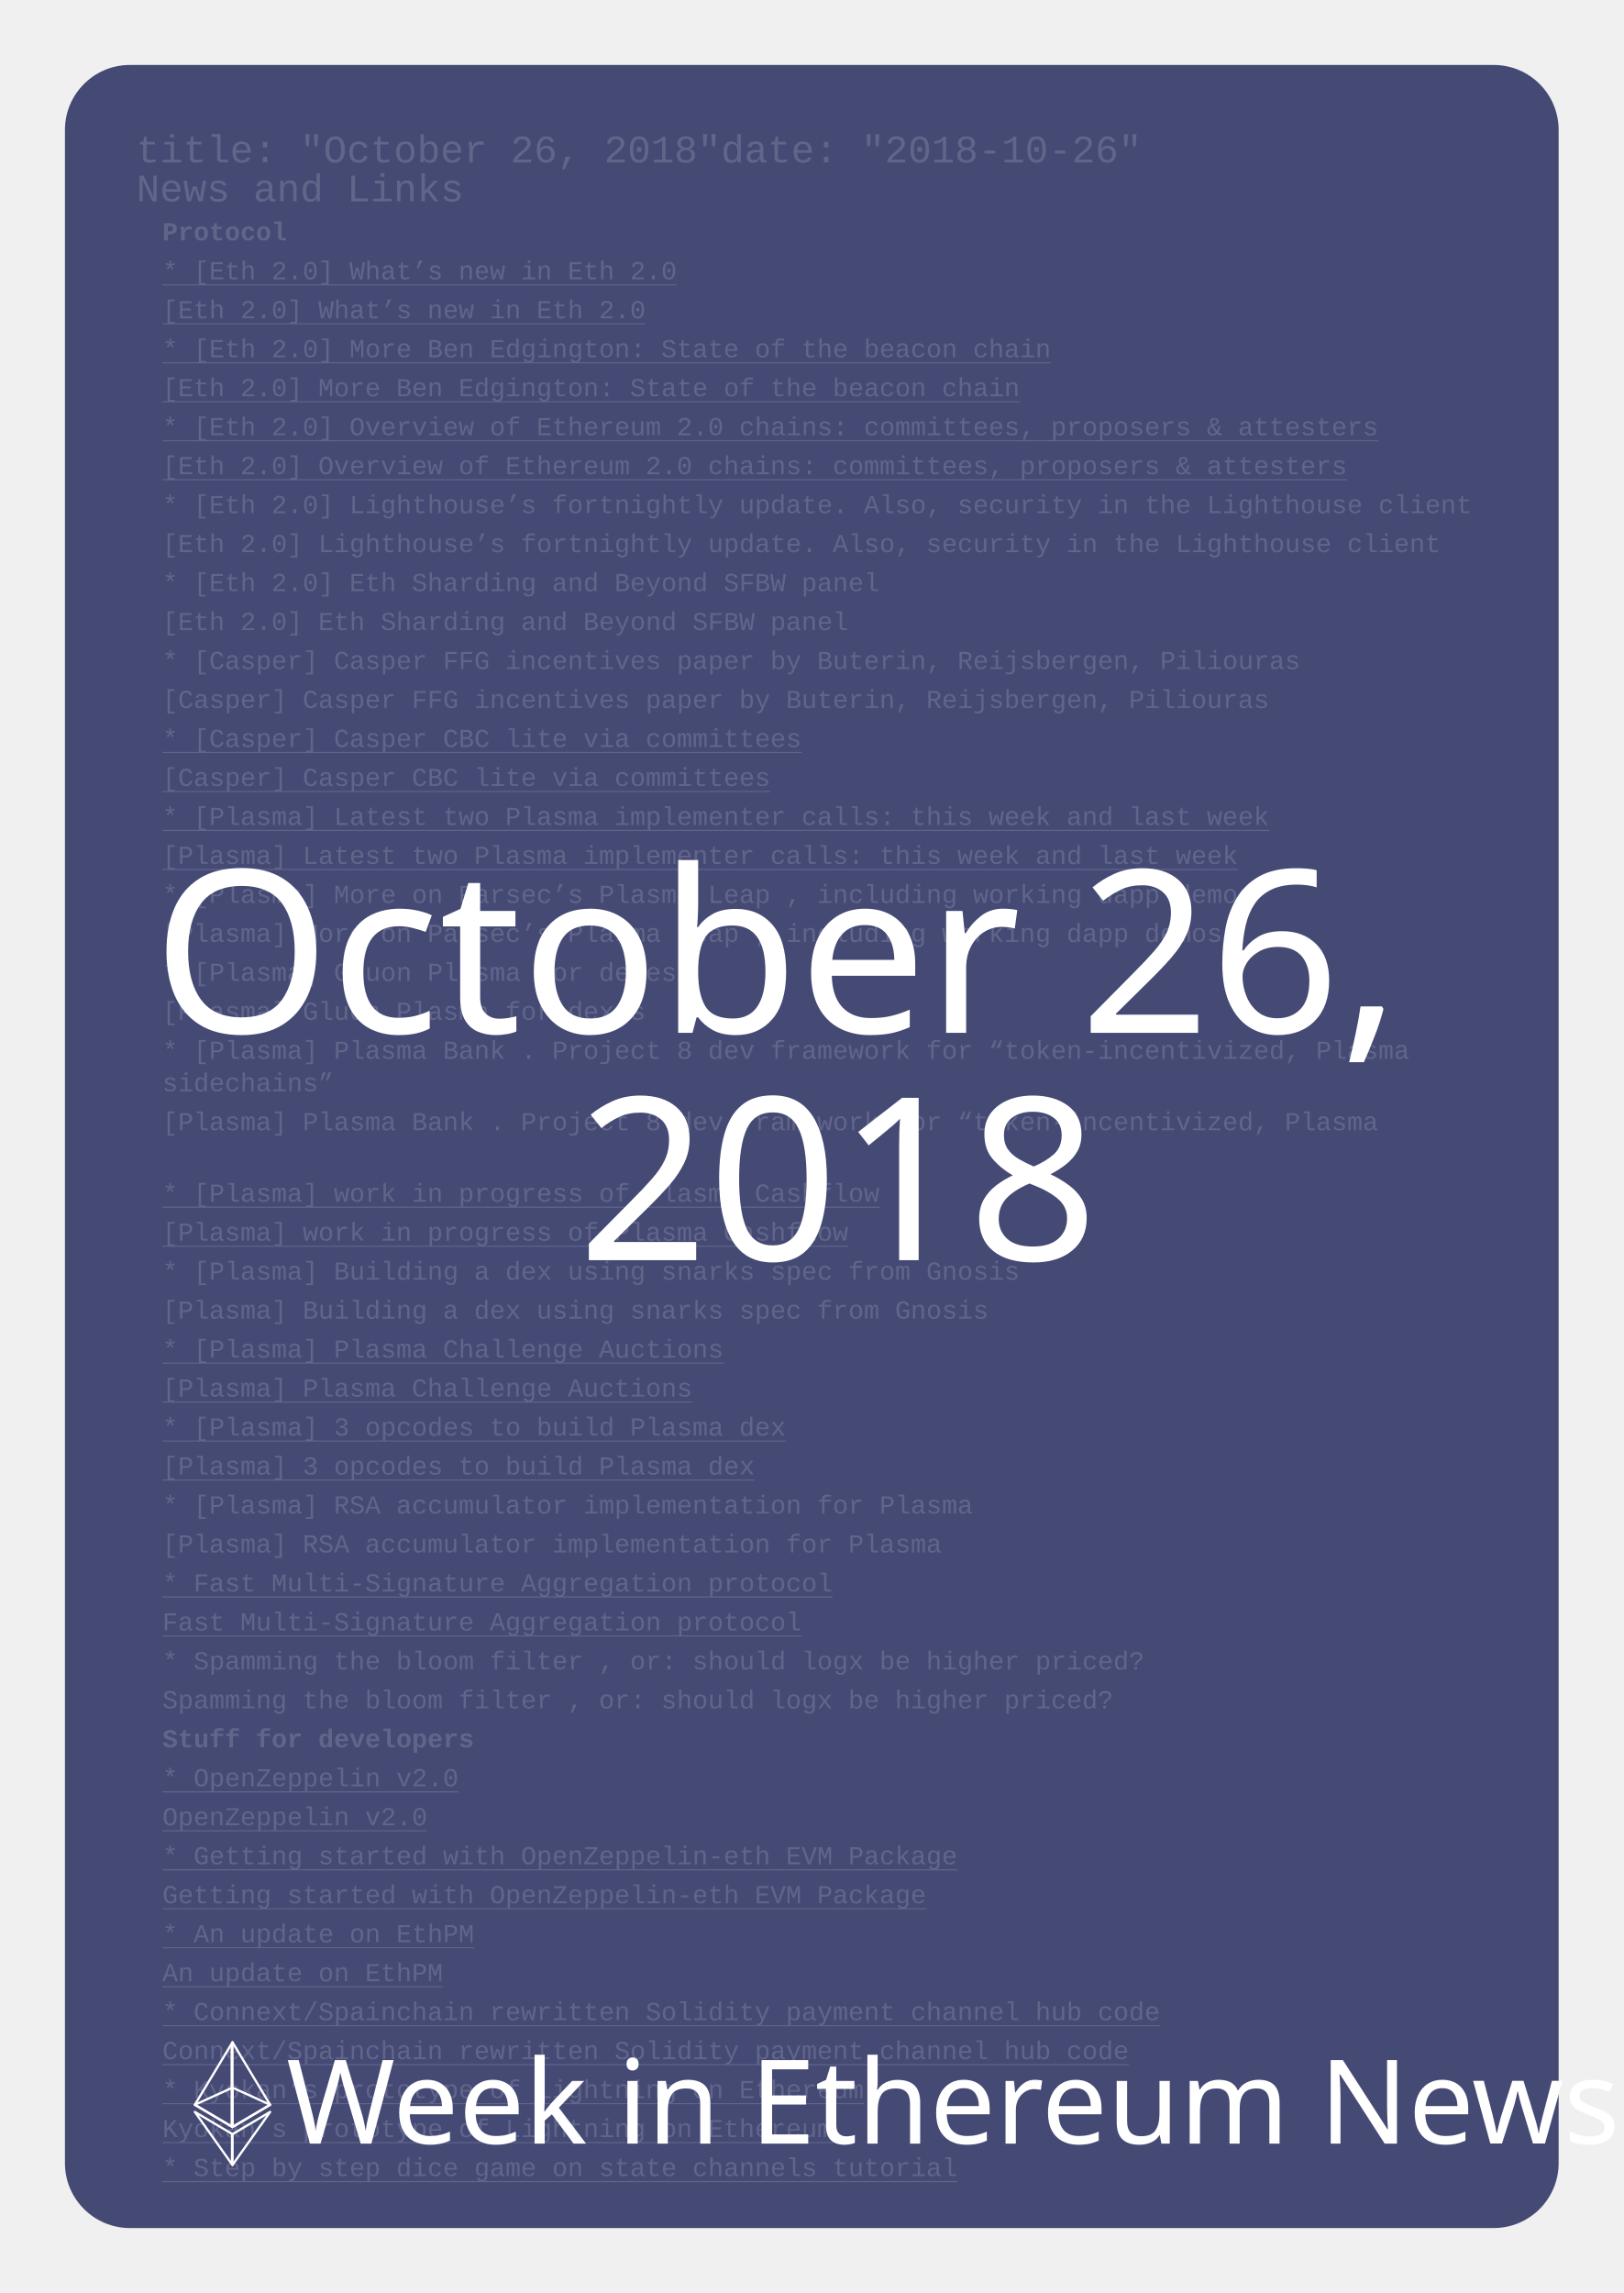
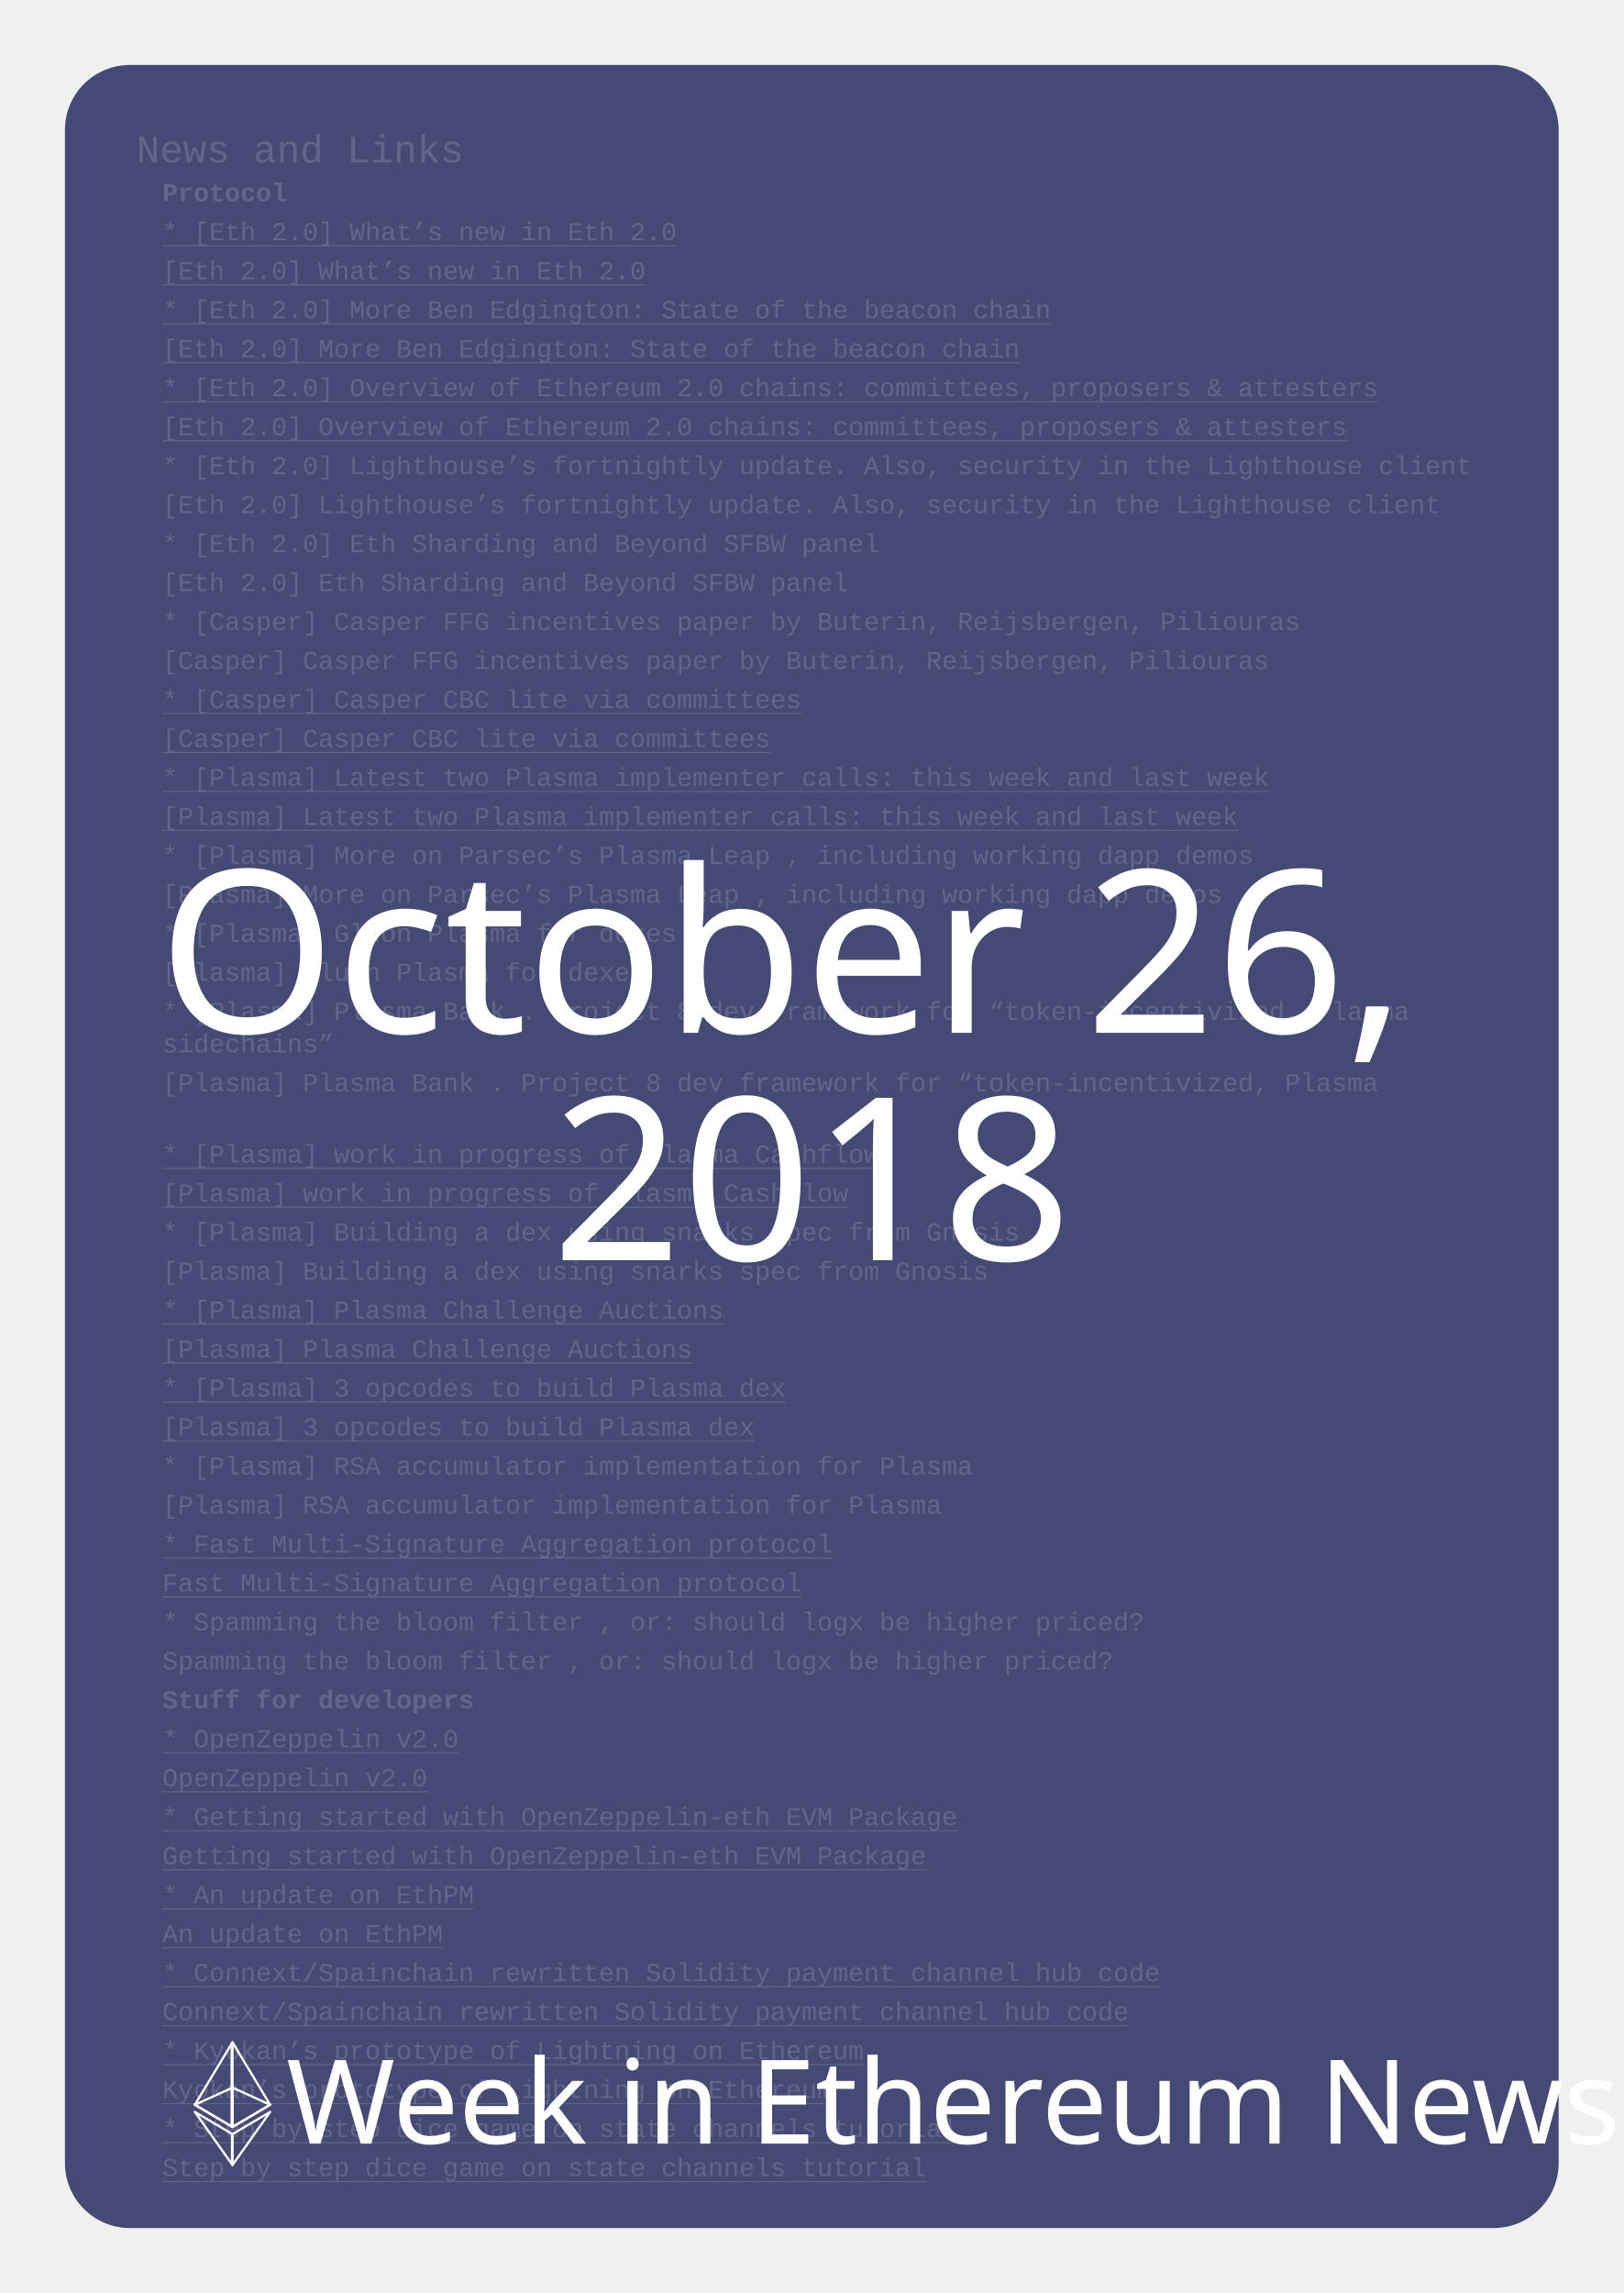
<svg xmlns="http://www.w3.org/2000/svg" id="week-in-ethereum-news" width="500" height="706" fill="none">
  <rect x="20" y="20" width="460" height="666" rx="20" fill="#454A75" />
-   <text x="42" y="50" font-size="12px" font-family="Courier New" fill="#ffffff" opacity="0.15" font-weight="normal" text-decoration="none">title: "October 26, 2018"
- date: "2018-10-26"</text>
-   <text x="42" y="62" font-size="12px" font-family="Courier New" fill="#ffffff" opacity="0.15" font-weight="normal" text-decoration="none">News and Links</text>
-   <text x="50" y="74" font-size="8px" font-family="Courier New" fill="#ffffff" opacity="0.15" font-weight="bold" text-decoration="none">Protocol</text>
-   <text x="50" y="86" font-size="8px" font-family="Courier New" fill="#ffffff" opacity="0.15" font-weight="normal" text-decoration="underline">* [Eth 2.0] What’s new in Eth 2.0</text>
-   <text x="50" y="98" font-size="8px" font-family="Courier New" fill="#ffffff" opacity="0.15" font-weight="normal" text-decoration="underline">[Eth 2.0] What’s new in Eth 2.0</text>
-   <text x="50" y="110" font-size="8px" font-family="Courier New" fill="#ffffff" opacity="0.15" font-weight="normal" text-decoration="underline">* [Eth 2.0] More Ben Edgington: State of the beacon chain</text>
-   <text x="50" y="122" font-size="8px" font-family="Courier New" fill="#ffffff" opacity="0.15" font-weight="normal" text-decoration="underline">[Eth 2.0] More Ben Edgington: State of the beacon chain</text>
-   <text x="50" y="134" font-size="8px" font-family="Courier New" fill="#ffffff" opacity="0.15" font-weight="normal" text-decoration="underline">* [Eth 2.0] Overview of Ethereum 2.0 chains: committees, proposers &amp; attesters</text>
-   <text x="50" y="146" font-size="8px" font-family="Courier New" fill="#ffffff" opacity="0.15" font-weight="normal" text-decoration="underline">[Eth 2.0] Overview of Ethereum 2.0 chains: committees, proposers &amp; attesters</text>
-   <text x="50" y="158" font-size="8px" font-family="Courier New" fill="#ffffff" opacity="0.15" font-weight="normal" text-decoration="none">* [Eth 2.0] Lighthouse’s fortnightly update. Also, security in the Lighthouse client</text>
-   <text x="50" y="170" font-size="8px" font-family="Courier New" fill="#ffffff" opacity="0.15" font-weight="normal" text-decoration="none">[Eth 2.0] Lighthouse’s fortnightly update. Also, security in the Lighthouse client</text>
-   <text x="50" y="182" font-size="8px" font-family="Courier New" fill="#ffffff" opacity="0.15" font-weight="normal" text-decoration="none">* [Eth 2.0] Eth Sharding and Beyond SFBW panel</text>
-   <text x="50" y="194" font-size="8px" font-family="Courier New" fill="#ffffff" opacity="0.15" font-weight="normal" text-decoration="none">[Eth 2.0] Eth Sharding and Beyond SFBW panel</text>
-   <text x="50" y="206" font-size="8px" font-family="Courier New" fill="#ffffff" opacity="0.15" font-weight="normal" text-decoration="none">* [Casper] Casper FFG incentives paper by Buterin, Reijsbergen, Piliouras</text>
-   <text x="50" y="218" font-size="8px" font-family="Courier New" fill="#ffffff" opacity="0.15" font-weight="normal" text-decoration="none">[Casper] Casper FFG incentives paper by Buterin, Reijsbergen, Piliouras</text>
-   <text x="50" y="230" font-size="8px" font-family="Courier New" fill="#ffffff" opacity="0.15" font-weight="normal" text-decoration="underline">* [Casper] Casper CBC lite via committees</text>
-   <text x="50" y="242" font-size="8px" font-family="Courier New" fill="#ffffff" opacity="0.15" font-weight="normal" text-decoration="underline">[Casper] Casper CBC lite via committees</text>
-   <text x="50" y="254" font-size="8px" font-family="Courier New" fill="#ffffff" opacity="0.15" font-weight="normal" text-decoration="underline">* [Plasma] Latest two Plasma implementer calls: this week and last week</text>
-   <text x="50" y="266" font-size="8px" font-family="Courier New" fill="#ffffff" opacity="0.15" font-weight="normal" text-decoration="underline">[Plasma] Latest two Plasma implementer calls: this week and last week</text>
-   <text x="50" y="278" font-size="8px" font-family="Courier New" fill="#ffffff" opacity="0.15" font-weight="normal" text-decoration="none">* [Plasma] More on Parsec’s Plasma Leap , including working dapp demos</text>
-   <text x="50" y="290" font-size="8px" font-family="Courier New" fill="#ffffff" opacity="0.15" font-weight="normal" text-decoration="none">[Plasma] More on Parsec’s Plasma Leap , including working dapp demos</text>
-   <text x="50" y="302" font-size="8px" font-family="Courier New" fill="#ffffff" opacity="0.15" font-weight="normal" text-decoration="none">* [Plasma] Gluon Plasma for dexes</text>
-   <text x="50" y="314" font-size="8px" font-family="Courier New" fill="#ffffff" opacity="0.15" font-weight="normal" text-decoration="none">[Plasma] Gluon Plasma for dexes</text>
-   <text x="50" y="326" font-size="8px" font-family="Courier New" fill="#ffffff" opacity="0.15" font-weight="normal" text-decoration="none">* [Plasma] Plasma Bank . Project 8 dev framework for “token-incentivized, Plasma</text>
-   <text x="50" y="336" font-size="8px" font-family="Courier New" fill="#ffffff" opacity="0.15" font-weight="normal" text-decoration="none">sidechains”</text>
-   <text x="50" y="348" font-size="8px" font-family="Courier New" fill="#ffffff" opacity="0.15" font-weight="normal" text-decoration="none">[Plasma] Plasma Bank . Project 8 dev framework for “token-incentivized, Plasma</text>
-   <text x="50" y="370" font-size="8px" font-family="Courier New" fill="#ffffff" opacity="0.15" font-weight="normal" text-decoration="underline">* [Plasma] work in progress of Plasma Cashflow</text>
-   <text x="50" y="382" font-size="8px" font-family="Courier New" fill="#ffffff" opacity="0.15" font-weight="normal" text-decoration="underline">[Plasma] work in progress of Plasma Cashflow</text>
-   <text x="50" y="394" font-size="8px" font-family="Courier New" fill="#ffffff" opacity="0.15" font-weight="normal" text-decoration="none">* [Plasma] Building a dex using snarks spec from Gnosis</text>
-   <text x="50" y="406" font-size="8px" font-family="Courier New" fill="#ffffff" opacity="0.15" font-weight="normal" text-decoration="none">[Plasma] Building a dex using snarks spec from Gnosis</text>
-   <text x="50" y="418" font-size="8px" font-family="Courier New" fill="#ffffff" opacity="0.15" font-weight="normal" text-decoration="underline">* [Plasma] Plasma Challenge Auctions</text>
-   <text x="50" y="430" font-size="8px" font-family="Courier New" fill="#ffffff" opacity="0.15" font-weight="normal" text-decoration="underline">[Plasma] Plasma Challenge Auctions</text>
-   <text x="50" y="442" font-size="8px" font-family="Courier New" fill="#ffffff" opacity="0.15" font-weight="normal" text-decoration="underline">* [Plasma] 3 opcodes to build Plasma dex</text>
-   <text x="50" y="454" font-size="8px" font-family="Courier New" fill="#ffffff" opacity="0.15" font-weight="normal" text-decoration="underline">[Plasma] 3 opcodes to build Plasma dex</text>
-   <text x="50" y="466" font-size="8px" font-family="Courier New" fill="#ffffff" opacity="0.15" font-weight="normal" text-decoration="none">* [Plasma] RSA accumulator implementation for Plasma</text>
-   <text x="50" y="478" font-size="8px" font-family="Courier New" fill="#ffffff" opacity="0.15" font-weight="normal" text-decoration="none">[Plasma] RSA accumulator implementation for Plasma</text>
-   <text x="50" y="490" font-size="8px" font-family="Courier New" fill="#ffffff" opacity="0.15" font-weight="normal" text-decoration="underline">* Fast Multi-Signature Aggregation protocol</text>
-   <text x="50" y="502" font-size="8px" font-family="Courier New" fill="#ffffff" opacity="0.15" font-weight="normal" text-decoration="underline">Fast Multi-Signature Aggregation protocol</text>
-   <text x="50" y="514" font-size="8px" font-family="Courier New" fill="#ffffff" opacity="0.15" font-weight="normal" text-decoration="none">* Spamming the bloom filter , or: should logx be higher priced?</text>
-   <text x="50" y="526" font-size="8px" font-family="Courier New" fill="#ffffff" opacity="0.15" font-weight="normal" text-decoration="none">Spamming the bloom filter , or: should logx be higher priced?</text>
-   <text x="50" y="538" font-size="8px" font-family="Courier New" fill="#ffffff" opacity="0.15" font-weight="bold" text-decoration="none">Stuff for developers</text>
-   <text x="50" y="550" font-size="8px" font-family="Courier New" fill="#ffffff" opacity="0.15" font-weight="normal" text-decoration="underline">* OpenZeppelin v2.0</text>
-   <text x="50" y="562" font-size="8px" font-family="Courier New" fill="#ffffff" opacity="0.15" font-weight="normal" text-decoration="underline">OpenZeppelin v2.0</text>
-   <text x="50" y="574" font-size="8px" font-family="Courier New" fill="#ffffff" opacity="0.15" font-weight="normal" text-decoration="underline">* Getting started with OpenZeppelin-eth EVM Package</text>
-   <text x="50" y="586" font-size="8px" font-family="Courier New" fill="#ffffff" opacity="0.15" font-weight="normal" text-decoration="underline">Getting started with OpenZeppelin-eth EVM Package</text>
-   <text x="50" y="598" font-size="8px" font-family="Courier New" fill="#ffffff" opacity="0.15" font-weight="normal" text-decoration="underline">* An update on EthPM</text>
-   <text x="50" y="610" font-size="8px" font-family="Courier New" fill="#ffffff" opacity="0.15" font-weight="normal" text-decoration="underline">An update on EthPM</text>
-   <text x="50" y="622" font-size="8px" font-family="Courier New" fill="#ffffff" opacity="0.15" font-weight="normal" text-decoration="underline">* Connext/Spainchain rewritten Solidity payment channel hub code</text>
-   <text x="50" y="634" font-size="8px" font-family="Courier New" fill="#ffffff" opacity="0.15" font-weight="normal" text-decoration="underline">Connext/Spainchain rewritten Solidity payment channel hub code</text>
-   <text x="50" y="646" font-size="8px" font-family="Courier New" fill="#ffffff" opacity="0.15" font-weight="normal" text-decoration="underline">* Kyokan’s prototype of Lightning on Ethereum</text>
-   <text x="50" y="658" font-size="8px" font-family="Courier New" fill="#ffffff" opacity="0.15" font-weight="normal" text-decoration="underline">Kyokan’s prototype of Lightning on Ethereum</text>
-   <text x="50" y="670" font-size="8px" font-family="Courier New" fill="#ffffff" opacity="0.15" font-weight="normal" text-decoration="underline">* Step by step dice game on state channels tutorial</text>
-   <text fill="#ffffff" font-family="Calibri" font-size="70" font-weight="300">
-     <tspan x="47.009" y="318">October 26,</tspan>
-     <tspan x="177.989" y="388">2018</tspan>
+   <text x="42" y="50" font-size="12px" font-family="Courier New" fill="#ffffff" opacity="0.15" font-weight="normal" text-decoration="none">News and Links</text>
+   <text x="50" y="62" font-size="8px" font-family="Courier New" fill="#ffffff" opacity="0.15" font-weight="bold" text-decoration="none">Protocol</text>
+   <text x="50" y="74" font-size="8px" font-family="Courier New" fill="#ffffff" opacity="0.15" font-weight="normal" text-decoration="underline">* [Eth 2.0] What’s new in Eth 2.0</text>
+   <text x="50" y="86" font-size="8px" font-family="Courier New" fill="#ffffff" opacity="0.15" font-weight="normal" text-decoration="underline">[Eth 2.0] What’s new in Eth 2.0</text>
+   <text x="50" y="98" font-size="8px" font-family="Courier New" fill="#ffffff" opacity="0.15" font-weight="normal" text-decoration="underline">* [Eth 2.0] More Ben Edgington: State of the beacon chain</text>
+   <text x="50" y="110" font-size="8px" font-family="Courier New" fill="#ffffff" opacity="0.15" font-weight="normal" text-decoration="underline">[Eth 2.0] More Ben Edgington: State of the beacon chain</text>
+   <text x="50" y="122" font-size="8px" font-family="Courier New" fill="#ffffff" opacity="0.15" font-weight="normal" text-decoration="underline">* [Eth 2.0] Overview of Ethereum 2.0 chains: committees, proposers &amp; attesters</text>
+   <text x="50" y="134" font-size="8px" font-family="Courier New" fill="#ffffff" opacity="0.15" font-weight="normal" text-decoration="underline">[Eth 2.0] Overview of Ethereum 2.0 chains: committees, proposers &amp; attesters</text>
+   <text x="50" y="146" font-size="8px" font-family="Courier New" fill="#ffffff" opacity="0.15" font-weight="normal" text-decoration="none">* [Eth 2.0] Lighthouse’s fortnightly update. Also, security in the Lighthouse client</text>
+   <text x="50" y="158" font-size="8px" font-family="Courier New" fill="#ffffff" opacity="0.15" font-weight="normal" text-decoration="none">[Eth 2.0] Lighthouse’s fortnightly update. Also, security in the Lighthouse client</text>
+   <text x="50" y="170" font-size="8px" font-family="Courier New" fill="#ffffff" opacity="0.15" font-weight="normal" text-decoration="none">* [Eth 2.0] Eth Sharding and Beyond SFBW panel</text>
+   <text x="50" y="182" font-size="8px" font-family="Courier New" fill="#ffffff" opacity="0.15" font-weight="normal" text-decoration="none">[Eth 2.0] Eth Sharding and Beyond SFBW panel</text>
+   <text x="50" y="194" font-size="8px" font-family="Courier New" fill="#ffffff" opacity="0.15" font-weight="normal" text-decoration="none">* [Casper] Casper FFG incentives paper by Buterin, Reijsbergen, Piliouras</text>
+   <text x="50" y="206" font-size="8px" font-family="Courier New" fill="#ffffff" opacity="0.15" font-weight="normal" text-decoration="none">[Casper] Casper FFG incentives paper by Buterin, Reijsbergen, Piliouras</text>
+   <text x="50" y="218" font-size="8px" font-family="Courier New" fill="#ffffff" opacity="0.15" font-weight="normal" text-decoration="underline">* [Casper] Casper CBC lite via committees</text>
+   <text x="50" y="230" font-size="8px" font-family="Courier New" fill="#ffffff" opacity="0.15" font-weight="normal" text-decoration="underline">[Casper] Casper CBC lite via committees</text>
+   <text x="50" y="242" font-size="8px" font-family="Courier New" fill="#ffffff" opacity="0.15" font-weight="normal" text-decoration="underline">* [Plasma] Latest two Plasma implementer calls: this week and last week</text>
+   <text x="50" y="254" font-size="8px" font-family="Courier New" fill="#ffffff" opacity="0.15" font-weight="normal" text-decoration="underline">[Plasma] Latest two Plasma implementer calls: this week and last week</text>
+   <text x="50" y="266" font-size="8px" font-family="Courier New" fill="#ffffff" opacity="0.15" font-weight="normal" text-decoration="none">* [Plasma] More on Parsec’s Plasma Leap , including working dapp demos</text>
+   <text x="50" y="278" font-size="8px" font-family="Courier New" fill="#ffffff" opacity="0.15" font-weight="normal" text-decoration="none">[Plasma] More on Parsec’s Plasma Leap , including working dapp demos</text>
+   <text x="50" y="290" font-size="8px" font-family="Courier New" fill="#ffffff" opacity="0.15" font-weight="normal" text-decoration="none">* [Plasma] Gluon Plasma for dexes</text>
+   <text x="50" y="302" font-size="8px" font-family="Courier New" fill="#ffffff" opacity="0.15" font-weight="normal" text-decoration="none">[Plasma] Gluon Plasma for dexes</text>
+   <text x="50" y="314" font-size="8px" font-family="Courier New" fill="#ffffff" opacity="0.15" font-weight="normal" text-decoration="none">* [Plasma] Plasma Bank . Project 8 dev framework for “token-incentivized, Plasma</text>
+   <text x="50" y="324" font-size="8px" font-family="Courier New" fill="#ffffff" opacity="0.15" font-weight="normal" text-decoration="none">sidechains”</text>
+   <text x="50" y="336" font-size="8px" font-family="Courier New" fill="#ffffff" opacity="0.15" font-weight="normal" text-decoration="none">[Plasma] Plasma Bank . Project 8 dev framework for “token-incentivized, Plasma</text>
+   <text x="50" y="358" font-size="8px" font-family="Courier New" fill="#ffffff" opacity="0.15" font-weight="normal" text-decoration="underline">* [Plasma] work in progress of Plasma Cashflow</text>
+   <text x="50" y="370" font-size="8px" font-family="Courier New" fill="#ffffff" opacity="0.15" font-weight="normal" text-decoration="underline">[Plasma] work in progress of Plasma Cashflow</text>
+   <text x="50" y="382" font-size="8px" font-family="Courier New" fill="#ffffff" opacity="0.15" font-weight="normal" text-decoration="none">* [Plasma] Building a dex using snarks spec from Gnosis</text>
+   <text x="50" y="394" font-size="8px" font-family="Courier New" fill="#ffffff" opacity="0.15" font-weight="normal" text-decoration="none">[Plasma] Building a dex using snarks spec from Gnosis</text>
+   <text x="50" y="406" font-size="8px" font-family="Courier New" fill="#ffffff" opacity="0.15" font-weight="normal" text-decoration="underline">* [Plasma] Plasma Challenge Auctions</text>
+   <text x="50" y="418" font-size="8px" font-family="Courier New" fill="#ffffff" opacity="0.15" font-weight="normal" text-decoration="underline">[Plasma] Plasma Challenge Auctions</text>
+   <text x="50" y="430" font-size="8px" font-family="Courier New" fill="#ffffff" opacity="0.15" font-weight="normal" text-decoration="underline">* [Plasma] 3 opcodes to build Plasma dex</text>
+   <text x="50" y="442" font-size="8px" font-family="Courier New" fill="#ffffff" opacity="0.15" font-weight="normal" text-decoration="underline">[Plasma] 3 opcodes to build Plasma dex</text>
+   <text x="50" y="454" font-size="8px" font-family="Courier New" fill="#ffffff" opacity="0.15" font-weight="normal" text-decoration="none">* [Plasma] RSA accumulator implementation for Plasma</text>
+   <text x="50" y="466" font-size="8px" font-family="Courier New" fill="#ffffff" opacity="0.15" font-weight="normal" text-decoration="none">[Plasma] RSA accumulator implementation for Plasma</text>
+   <text x="50" y="478" font-size="8px" font-family="Courier New" fill="#ffffff" opacity="0.15" font-weight="normal" text-decoration="underline">* Fast Multi-Signature Aggregation protocol</text>
+   <text x="50" y="490" font-size="8px" font-family="Courier New" fill="#ffffff" opacity="0.15" font-weight="normal" text-decoration="underline">Fast Multi-Signature Aggregation protocol</text>
+   <text x="50" y="502" font-size="8px" font-family="Courier New" fill="#ffffff" opacity="0.15" font-weight="normal" text-decoration="none">* Spamming the bloom filter , or: should logx be higher priced?</text>
+   <text x="50" y="514" font-size="8px" font-family="Courier New" fill="#ffffff" opacity="0.15" font-weight="normal" text-decoration="none">Spamming the bloom filter , or: should logx be higher priced?</text>
+   <text x="50" y="526" font-size="8px" font-family="Courier New" fill="#ffffff" opacity="0.15" font-weight="bold" text-decoration="none">Stuff for developers</text>
+   <text x="50" y="538" font-size="8px" font-family="Courier New" fill="#ffffff" opacity="0.15" font-weight="normal" text-decoration="underline">* OpenZeppelin v2.0</text>
+   <text x="50" y="550" font-size="8px" font-family="Courier New" fill="#ffffff" opacity="0.15" font-weight="normal" text-decoration="underline">OpenZeppelin v2.0</text>
+   <text x="50" y="562" font-size="8px" font-family="Courier New" fill="#ffffff" opacity="0.15" font-weight="normal" text-decoration="underline">* Getting started with OpenZeppelin-eth EVM Package</text>
+   <text x="50" y="574" font-size="8px" font-family="Courier New" fill="#ffffff" opacity="0.15" font-weight="normal" text-decoration="underline">Getting started with OpenZeppelin-eth EVM Package</text>
+   <text x="50" y="586" font-size="8px" font-family="Courier New" fill="#ffffff" opacity="0.15" font-weight="normal" text-decoration="underline">* An update on EthPM</text>
+   <text x="50" y="598" font-size="8px" font-family="Courier New" fill="#ffffff" opacity="0.15" font-weight="normal" text-decoration="underline">An update on EthPM</text>
+   <text x="50" y="610" font-size="8px" font-family="Courier New" fill="#ffffff" opacity="0.15" font-weight="normal" text-decoration="underline">* Connext/Spainchain rewritten Solidity payment channel hub code</text>
+   <text x="50" y="622" font-size="8px" font-family="Courier New" fill="#ffffff" opacity="0.15" font-weight="normal" text-decoration="underline">Connext/Spainchain rewritten Solidity payment channel hub code</text>
+   <text x="50" y="634" font-size="8px" font-family="Courier New" fill="#ffffff" opacity="0.15" font-weight="normal" text-decoration="underline">* Kyokan’s prototype of Lightning on Ethereum</text>
+   <text x="50" y="646" font-size="8px" font-family="Courier New" fill="#ffffff" opacity="0.15" font-weight="normal" text-decoration="underline">Kyokan’s prototype of Lightning on Ethereum</text>
+   <text x="50" y="658" font-size="8px" font-family="Courier New" fill="#ffffff" opacity="0.15" font-weight="normal" text-decoration="underline">* Step by step dice game on state channels tutorial</text>
+   <text x="50" y="670" font-size="8px" font-family="Courier New" fill="#ffffff" opacity="0.15" font-weight="normal" text-decoration="underline">Step by step dice game on state channels tutorial</text>
+   <text fill="#ffffff" font-family="Calibri" font-size="70" font-weight="300" text-anchor="middle">
+     <tspan x="250" y="318">October 26,</tspan>
+     <tspan x="250" y="388">2018</tspan>
  </text>
  <g transform="translate(20, 300) scale(0.8)">
    <path d="m64.496 411-.317 1.076v31.228l.317.316 14.495-8.568L64.496 411Z" stroke="#fff" stroke-width=".866" stroke-linecap="round" stroke-linejoin="round" />
    <path d="M64.496 411 50 435.052l14.496 8.568V411Zm0 35.365-.179.218v11.124l.179.521L79 437.801l-14.504 8.564Z" stroke="#fff" stroke-width=".866" stroke-linecap="round" stroke-linejoin="round" />
    <path d="M64.496 458.228v-11.863L50 437.801l14.496 20.427Zm0-14.608 14.495-8.568-14.495-6.589v15.157ZM50 435.052l14.496 8.568v-15.157L50 435.052Z" stroke="#fff" stroke-width=".866" stroke-linecap="round" stroke-linejoin="round" />
  </g>
  <text fill="#ffffff" font-family="Calibri" font-size="36" x="88.195" y="660">Week in Ethereum News</text>
  <style>
      .wienText {font-family: "Courier New"; fill: white; opacity: .15;}
      .h2 {font-size: 12px;}
      .h3 {font-size: 10px;}
      .tiny {font-size: 8px;}
      .link {text-decoration: underline;}
    </style>
</svg>
